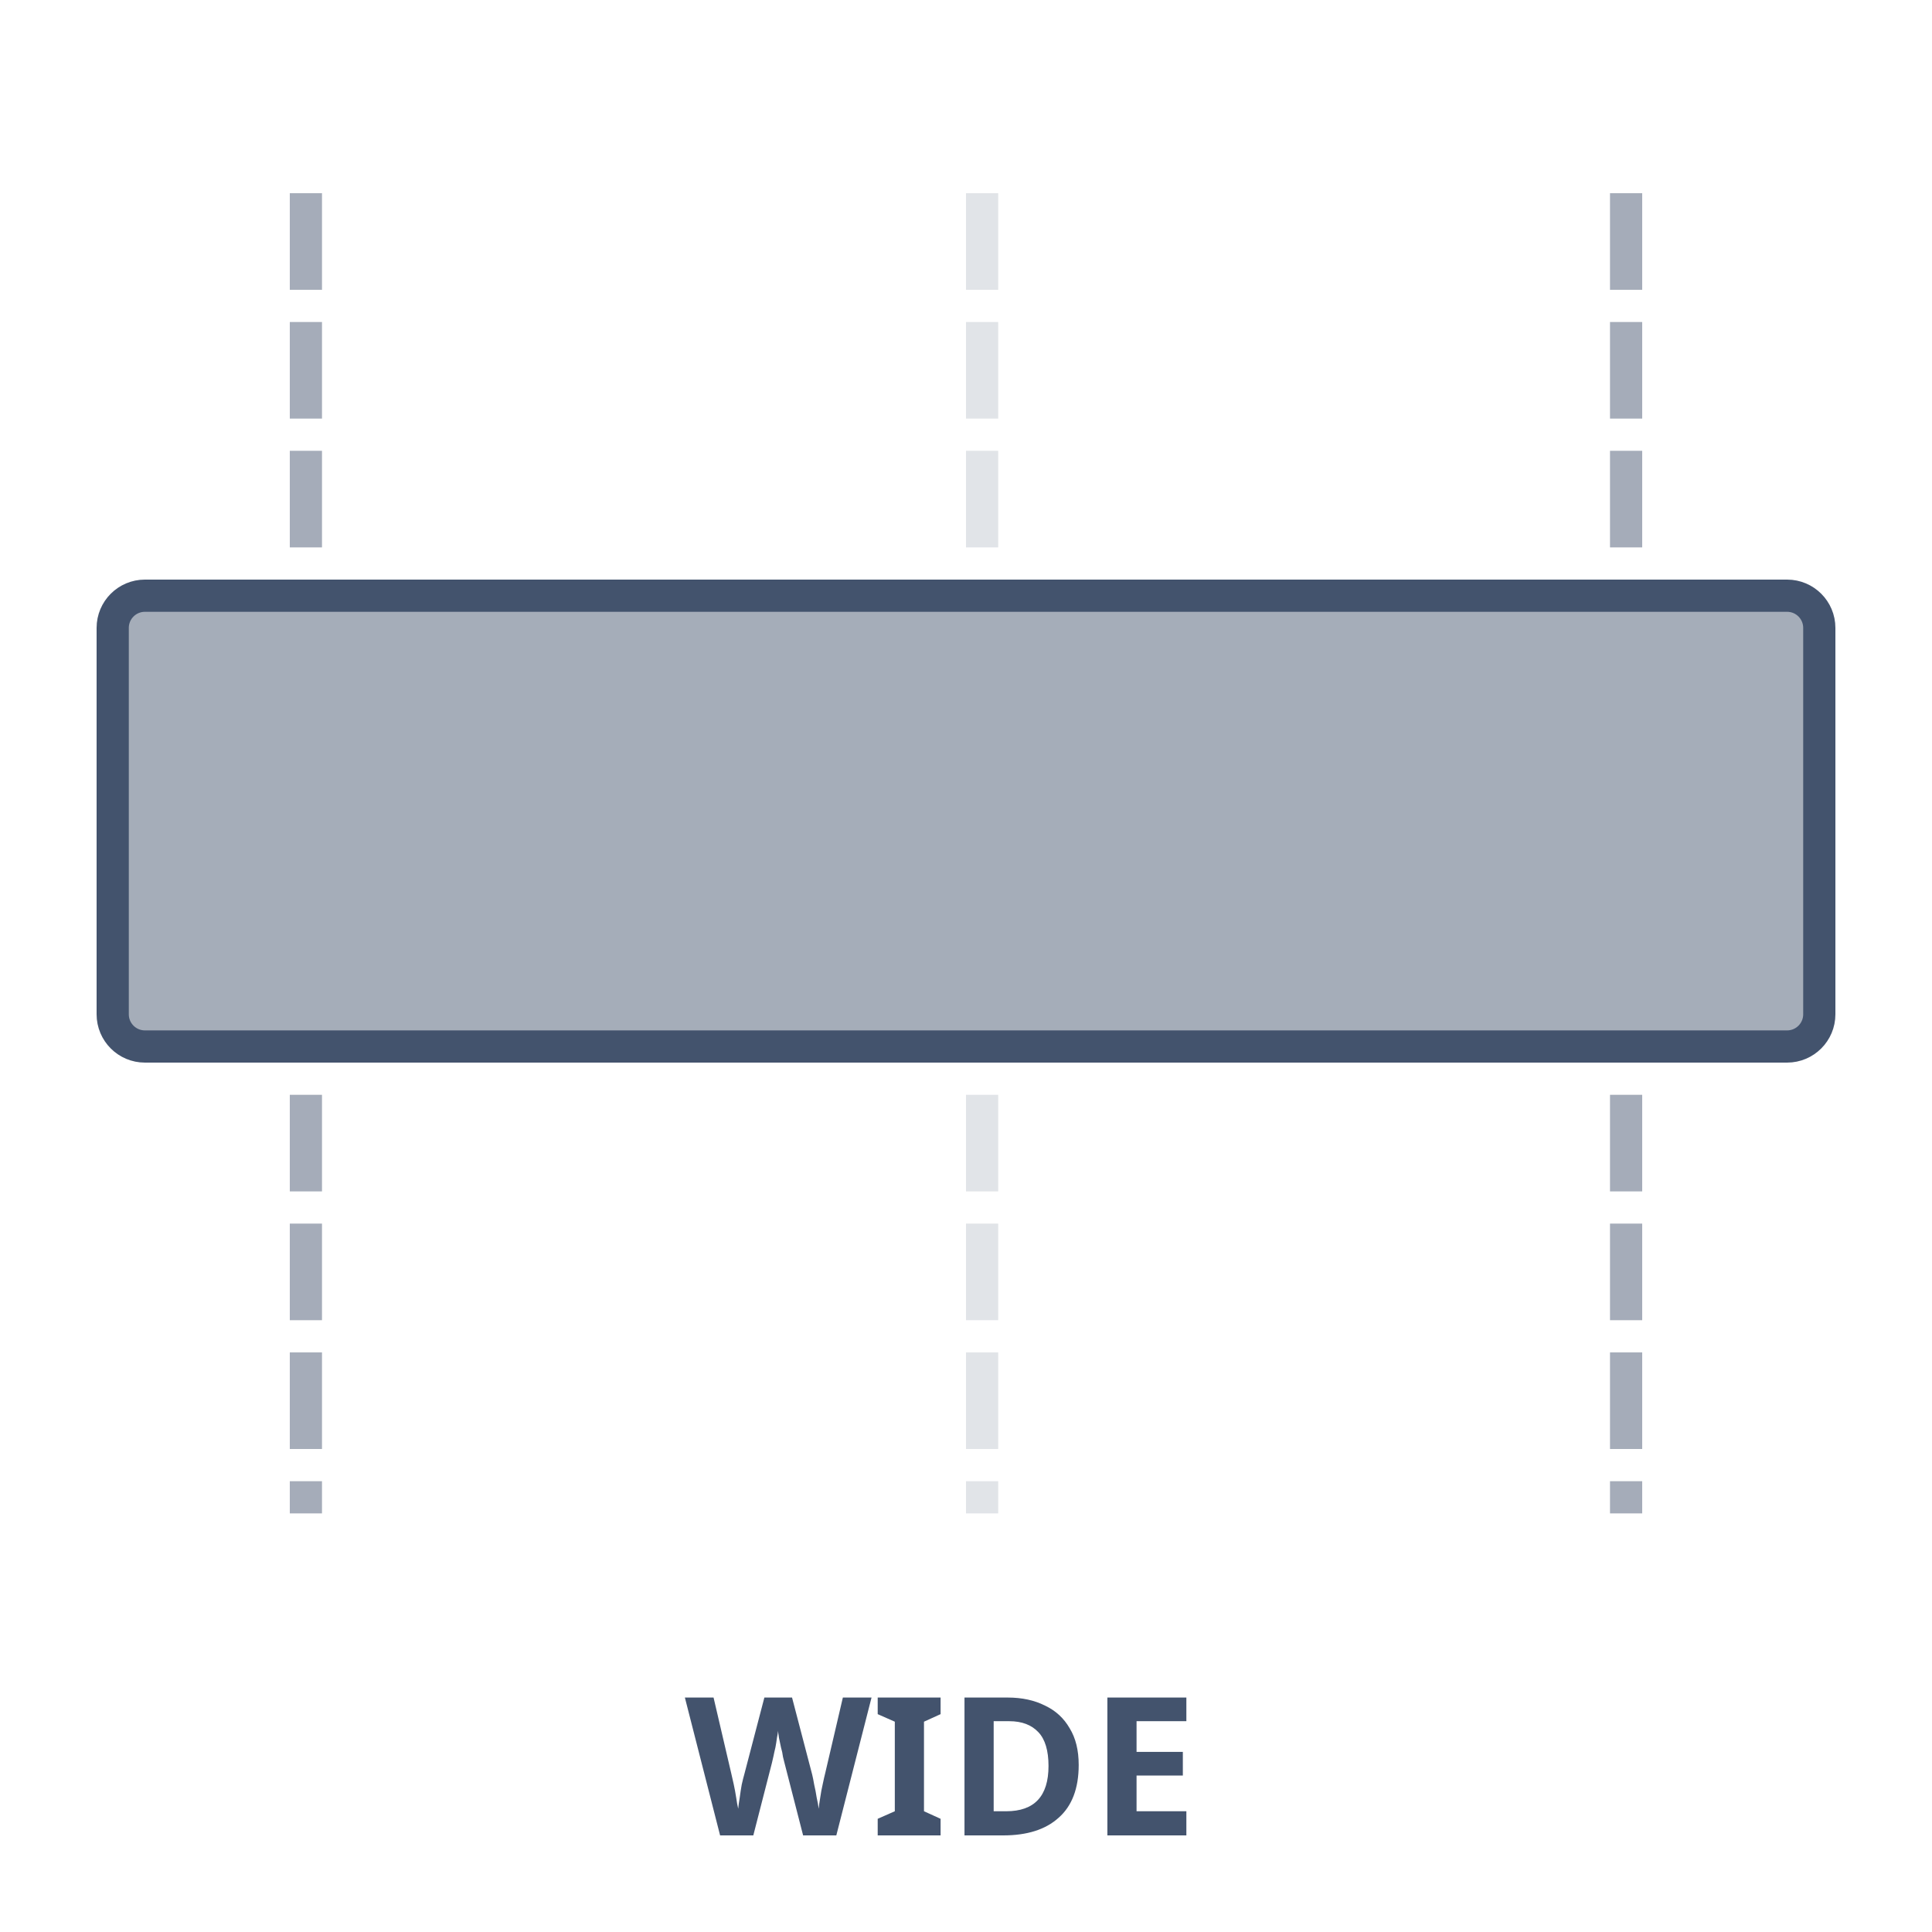
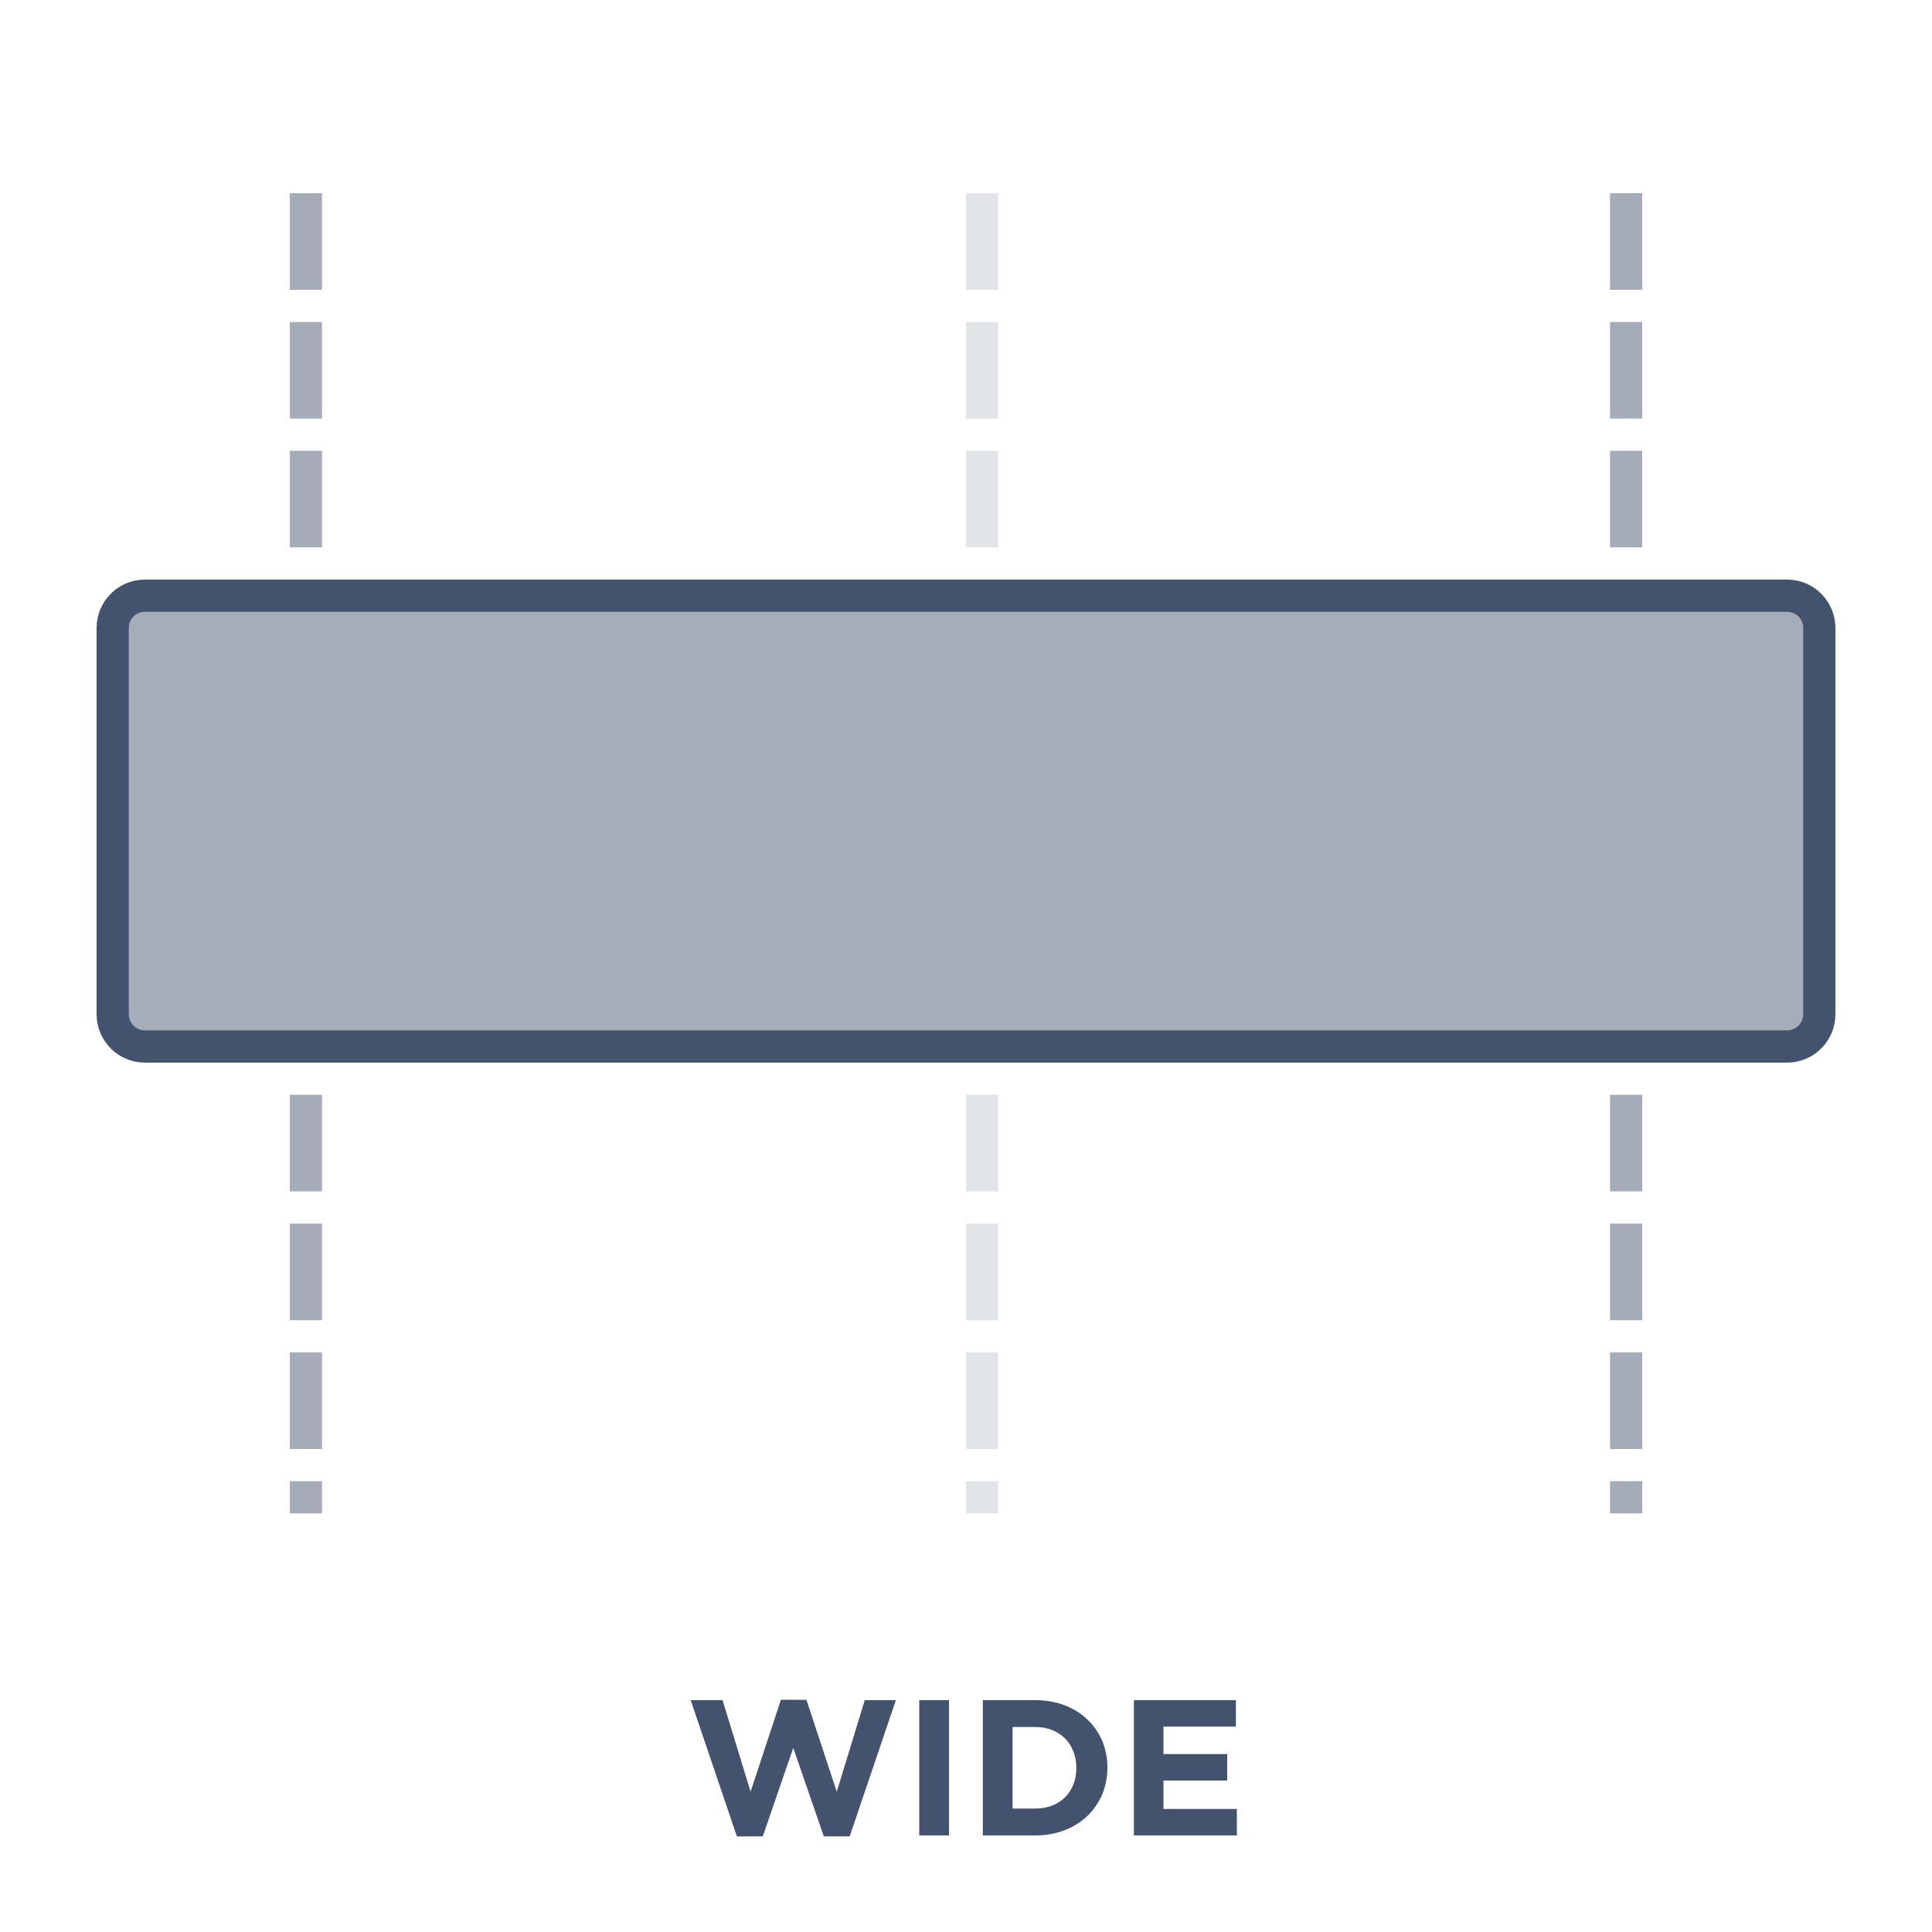
<svg xmlns="http://www.w3.org/2000/svg" width="60px" height="60px" viewBox="0 0 60 60" version="1.1">
  <g id="wide" stroke="none" stroke-width="1" fill="none" fill-rule="evenodd">
    <line x1="30.5" y1="6.5" x2="30.5" y2="46.5" id="Line-Copy" stroke-opacity="0.16" stroke="#43536D" stroke-linecap="square" stroke-dasharray="2" />
    <line x1="50.5" y1="6.5" x2="50.5" y2="46.5" id="Line-Copy" stroke-opacity="0.48" stroke="#43536D" stroke-linecap="square" stroke-dasharray="2" />
    <line x1="9.5" y1="6.5" x2="9.5" y2="46.5" id="Line-Copy" stroke-opacity="0.48" stroke="#43536D" stroke-linecap="square" stroke-dasharray="2" />
    <rect id="Rectangle" stroke="#43536D" fill="#A5ADB9" x="3.5" y="18.5" width="53" height="14" rx="1" />
-     <text id="WIDE" font-family="Gotham-Bold, Gotham" font-size="6" font-weight="bold" fill="#43536D">
-       <tspan x="21.27" y="57">WIDE</tspan>
-     </text>
+     <g id="WIDE" transform="translate(21.45, 52.788)" fill="#43536D" fill-rule="nonzero">
+       <polygon id="Path" points="1.434 4.242 2.238 4.242 3.186 1.494 4.134 4.242 4.938 4.242 6.372 0.012 5.406 0.012 4.536 2.856 3.594 0 2.802 0 1.86 2.856 0.99 0.012 0 0.012" />
+       <polygon id="Path" points="7.098 4.212 8.022 4.212 8.022 0.012 7.098 0.012" />
+       <path d="M9.072,4.212 L10.71,4.212 C12.03,4.212 12.942,3.294 12.942,2.112 L12.942,2.1 C12.942,0.918 12.03,0.012 10.71,0.012 L9.072,0.012 L9.072,4.212 Z M10.71,0.846 C11.46,0.846 11.976,1.368 11.976,2.112 L11.976,2.124 C11.976,2.868 11.46,3.378 10.71,3.378 L9.996,3.378 L9.996,0.846 L10.71,0.846 Z" id="Shape" />
+       <polygon id="Path" points="13.764 4.212 16.962 4.212 16.962 3.39 14.682 3.39 14.682 2.508 16.662 2.508 16.662 1.686 14.682 1.686 14.682 0.834 16.932 0.834 16.932 0.012 13.764 0.012" />
+     </g>
  </g>
</svg>
